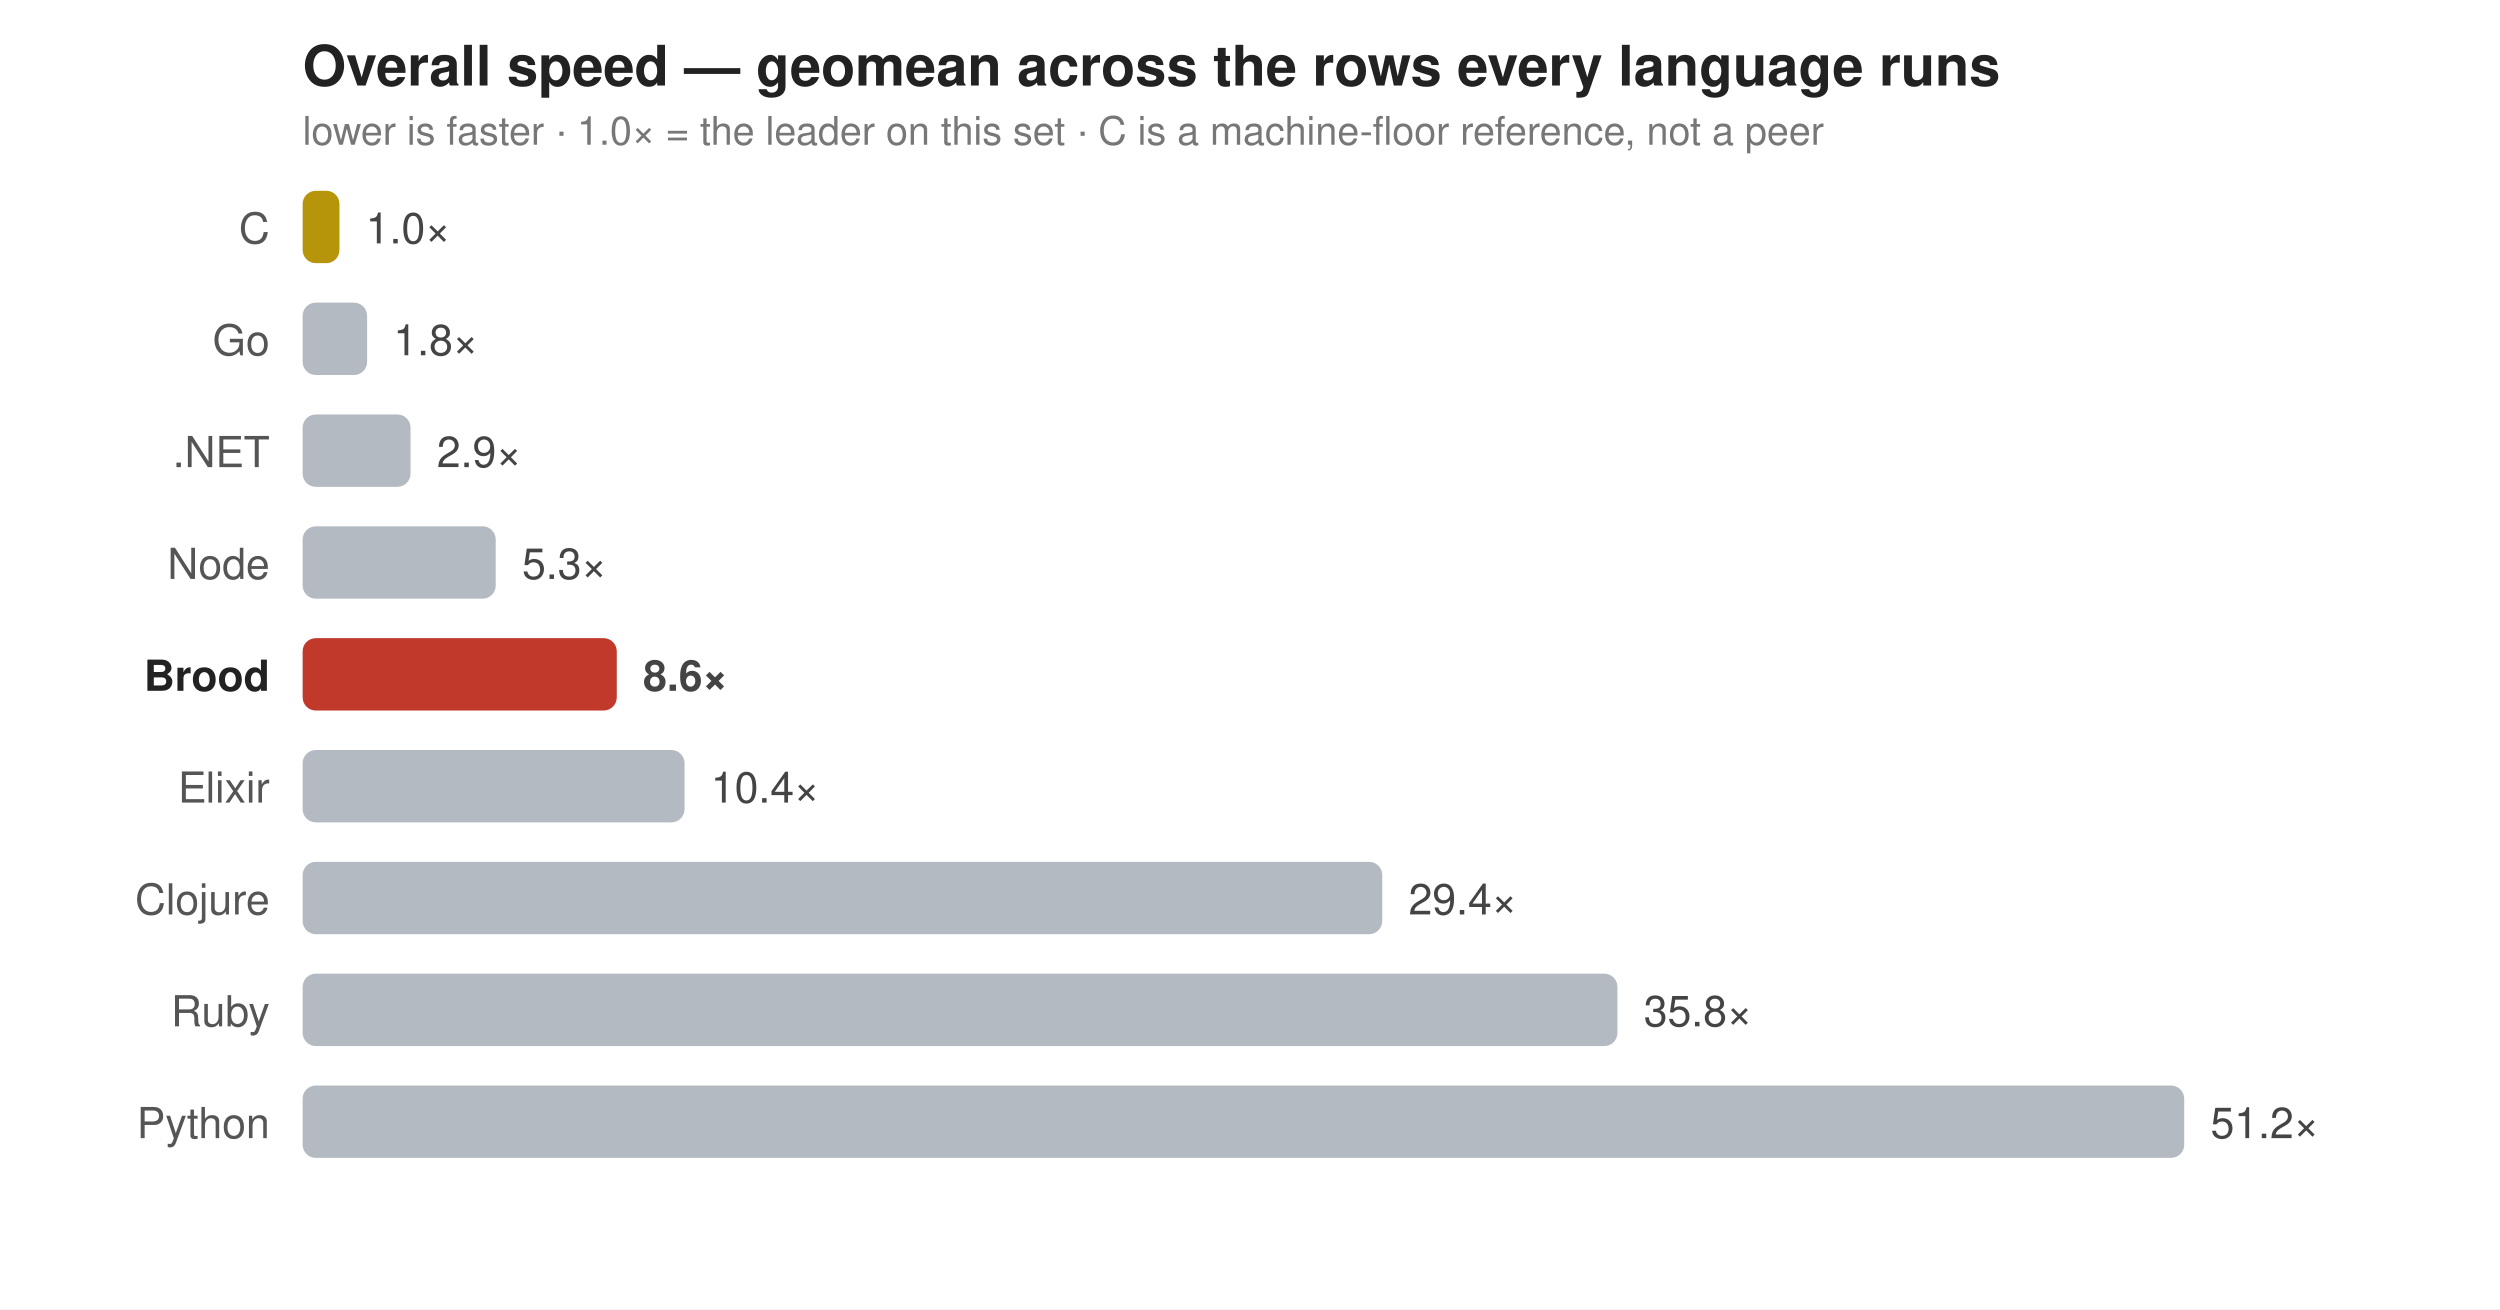
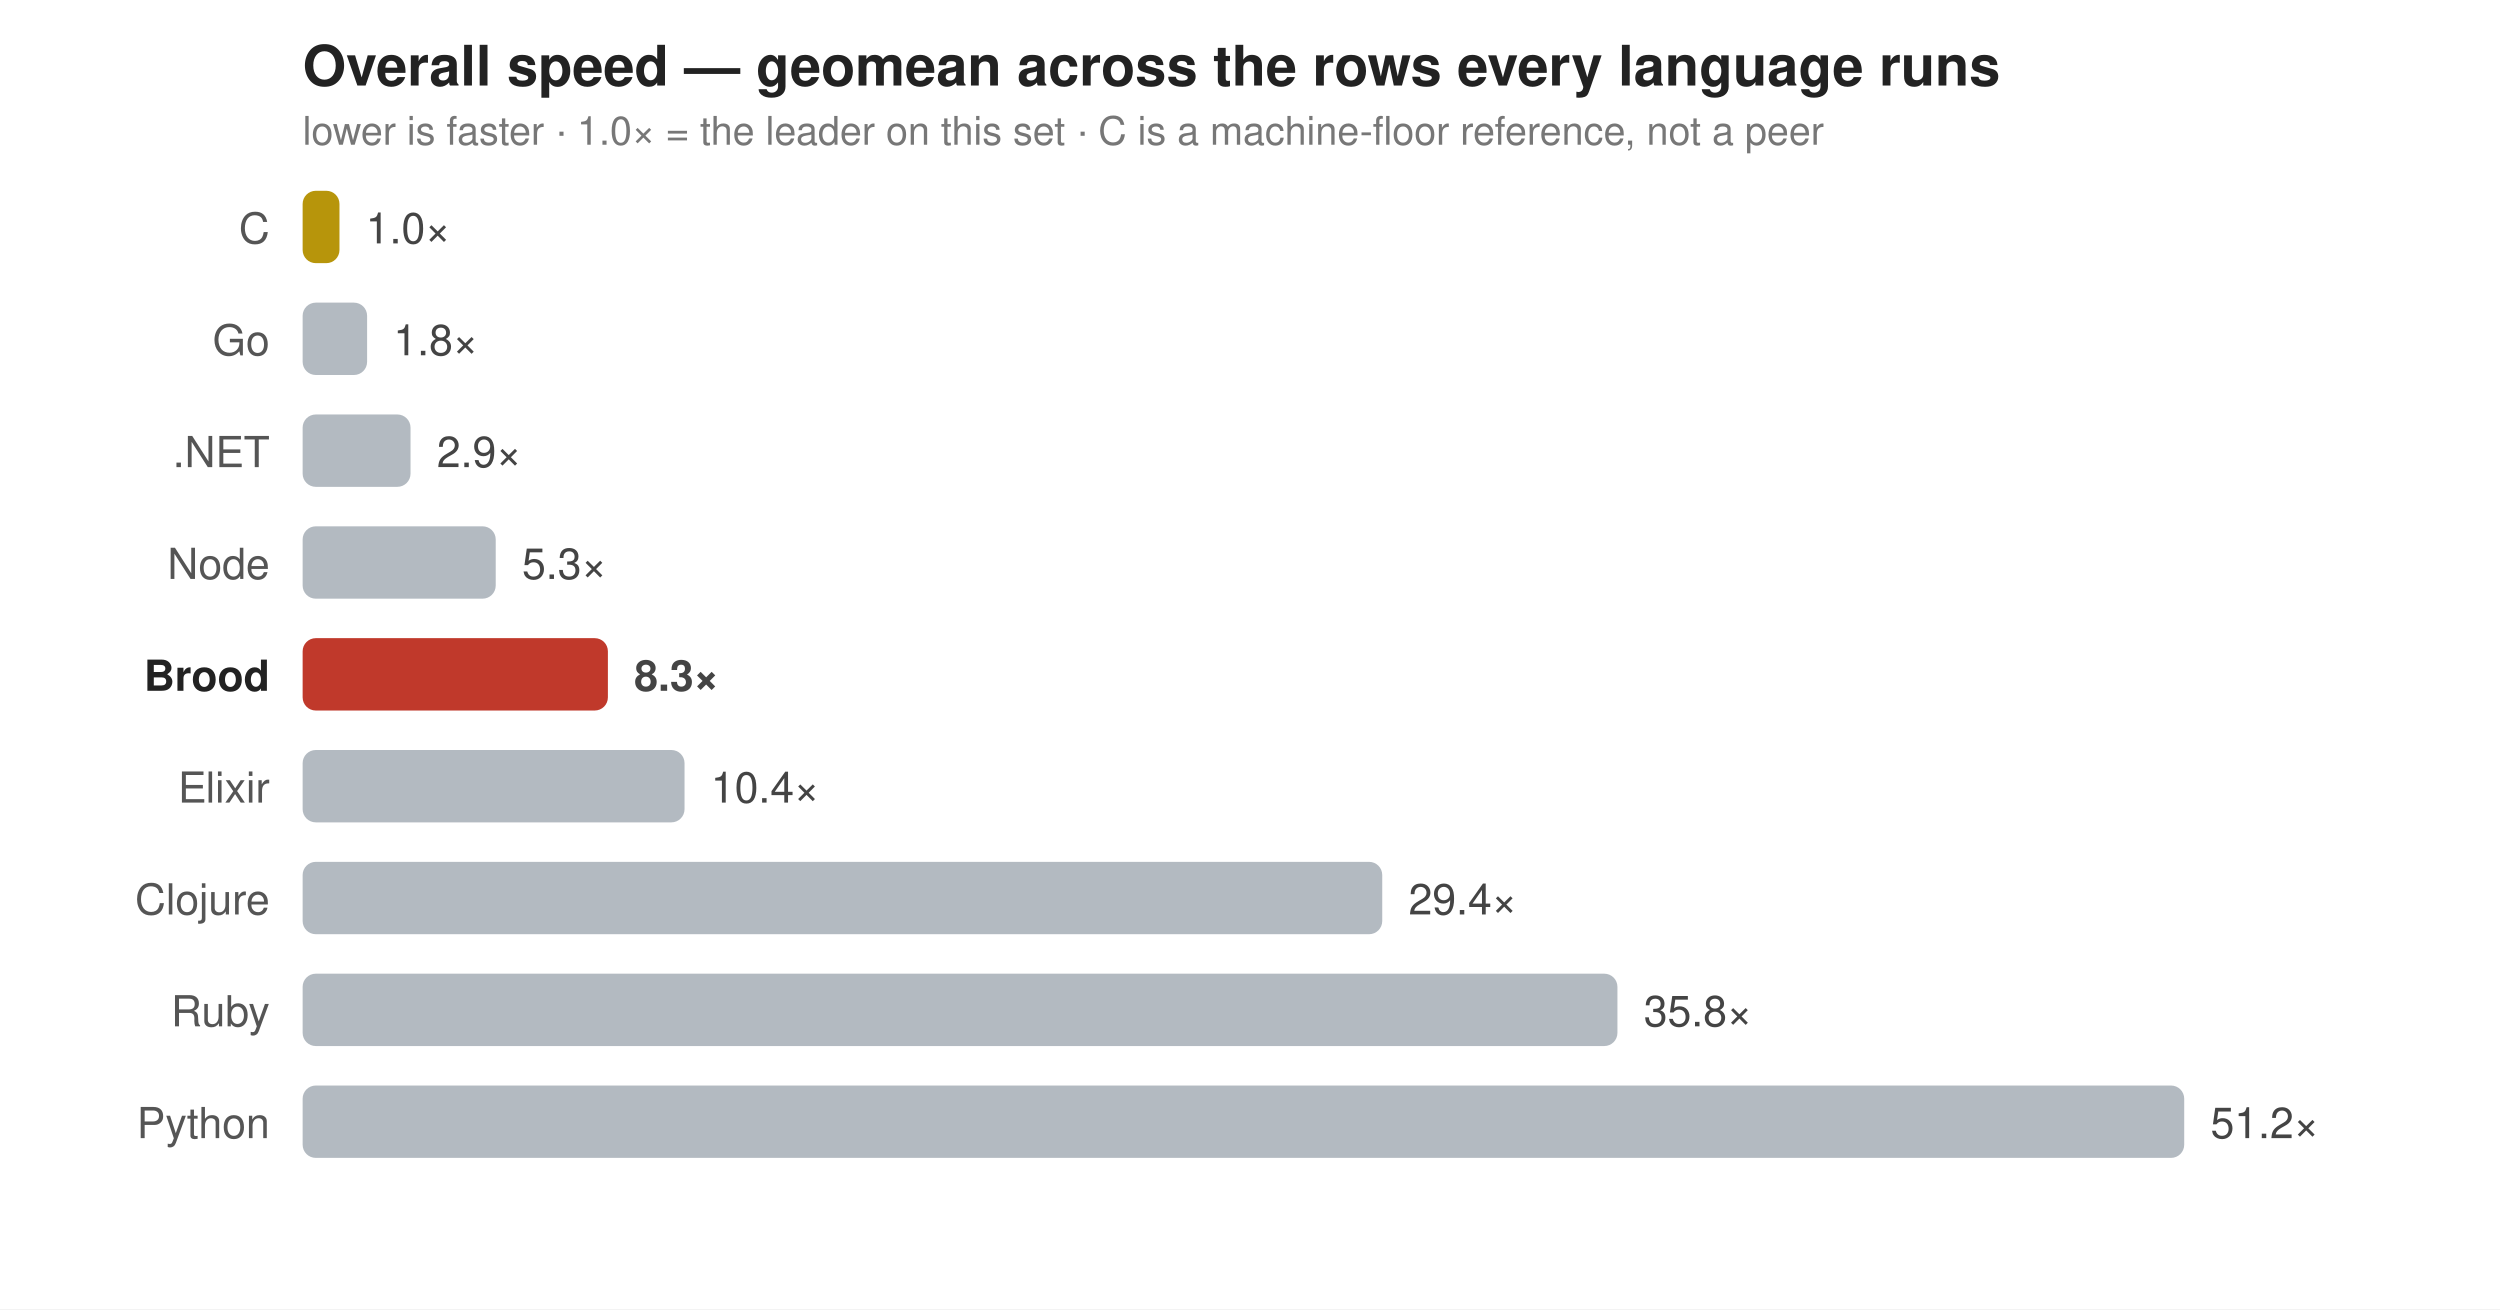
<svg xmlns="http://www.w3.org/2000/svg" width="760" height="398" viewBox="0 0 760 398" font-family="system-ui,Segoe UI,Helvetica,Arial,sans-serif">
  <rect width="760" height="398" fill="#ffffff" />
  <text x="92" y="26" font-size="17" font-weight="700" fill="#222">Overall speed — geomean across the rows every language runs</text>
  <text x="92" y="44" font-size="12" fill="#777">lower is faster · 1.0× = the leader on this set · C is a machine-floor reference, not a peer</text>
  <rect x="92" y="58" width="11.2" height="22" rx="4" fill="#b7950b" />
  <text x="82" y="74" text-anchor="end" font-size="13" font-weight="500" fill="#555">C</text>
  <text x="111.2" y="74" font-size="13" font-weight="400" fill="#444">1.0×</text>
  <rect x="92" y="92" width="19.6" height="22" rx="4" fill="#b3bac1" />
  <text x="82" y="108" text-anchor="end" font-size="13" font-weight="500" fill="#555">Go</text>
  <text x="119.6" y="108" font-size="13" font-weight="400" fill="#444">1.8×</text>
  <rect x="92" y="126" width="32.8" height="22" rx="4" fill="#b3bac1" />
  <text x="82" y="142" text-anchor="end" font-size="13" font-weight="500" fill="#555">.NET</text>
  <text x="132.8" y="142" font-size="13" font-weight="400" fill="#444">2.9×</text>
  <rect x="92" y="160" width="58.7" height="22" rx="4" fill="#b3bac1" />
  <text x="82" y="176" text-anchor="end" font-size="13" font-weight="500" fill="#555">Node</text>
  <text x="158.7" y="176" font-size="13" font-weight="400" fill="#444">5.3×</text>
-   <rect x="92" y="194" width="95.5" height="22" rx="4" fill="#c0392b" />
+   <rect x="92" y="194" width="92.8" height="22" rx="4" fill="#c0392b" />
  <text x="82" y="210" text-anchor="end" font-size="13" font-weight="700" fill="#222">Brood</text>
-   <text x="195.5" y="210" font-size="13" font-weight="700" fill="#444">8.6×</text>
+   <text x="192.8" y="210" font-size="13" font-weight="700" fill="#444">8.3×</text>
  <rect x="92" y="228" width="116.1" height="22" rx="4" fill="#b3bac1" />
  <text x="82" y="244" text-anchor="end" font-size="13" font-weight="500" fill="#555">Elixir</text>
  <text x="216.1" y="244" font-size="13" font-weight="400" fill="#444">10.4×</text>
  <rect x="92" y="262" width="328.2" height="22" rx="4" fill="#b3bac1" />
  <text x="82" y="278" text-anchor="end" font-size="13" font-weight="500" fill="#555">Clojure</text>
  <text x="428.2" y="278" font-size="13" font-weight="400" fill="#444">29.4×</text>
  <rect x="92" y="296" width="399.7" height="22" rx="4" fill="#b3bac1" />
  <text x="82" y="312" text-anchor="end" font-size="13" font-weight="500" fill="#555">Ruby</text>
  <text x="499.7" y="312" font-size="13" font-weight="400" fill="#444">35.8×</text>
  <rect x="92" y="330" width="572.0" height="22" rx="4" fill="#b3bac1" />
  <text x="82" y="346" text-anchor="end" font-size="13" font-weight="500" fill="#555">Python</text>
  <text x="672.0" y="346" font-size="13" font-weight="400" fill="#444">51.2×</text>
</svg>
